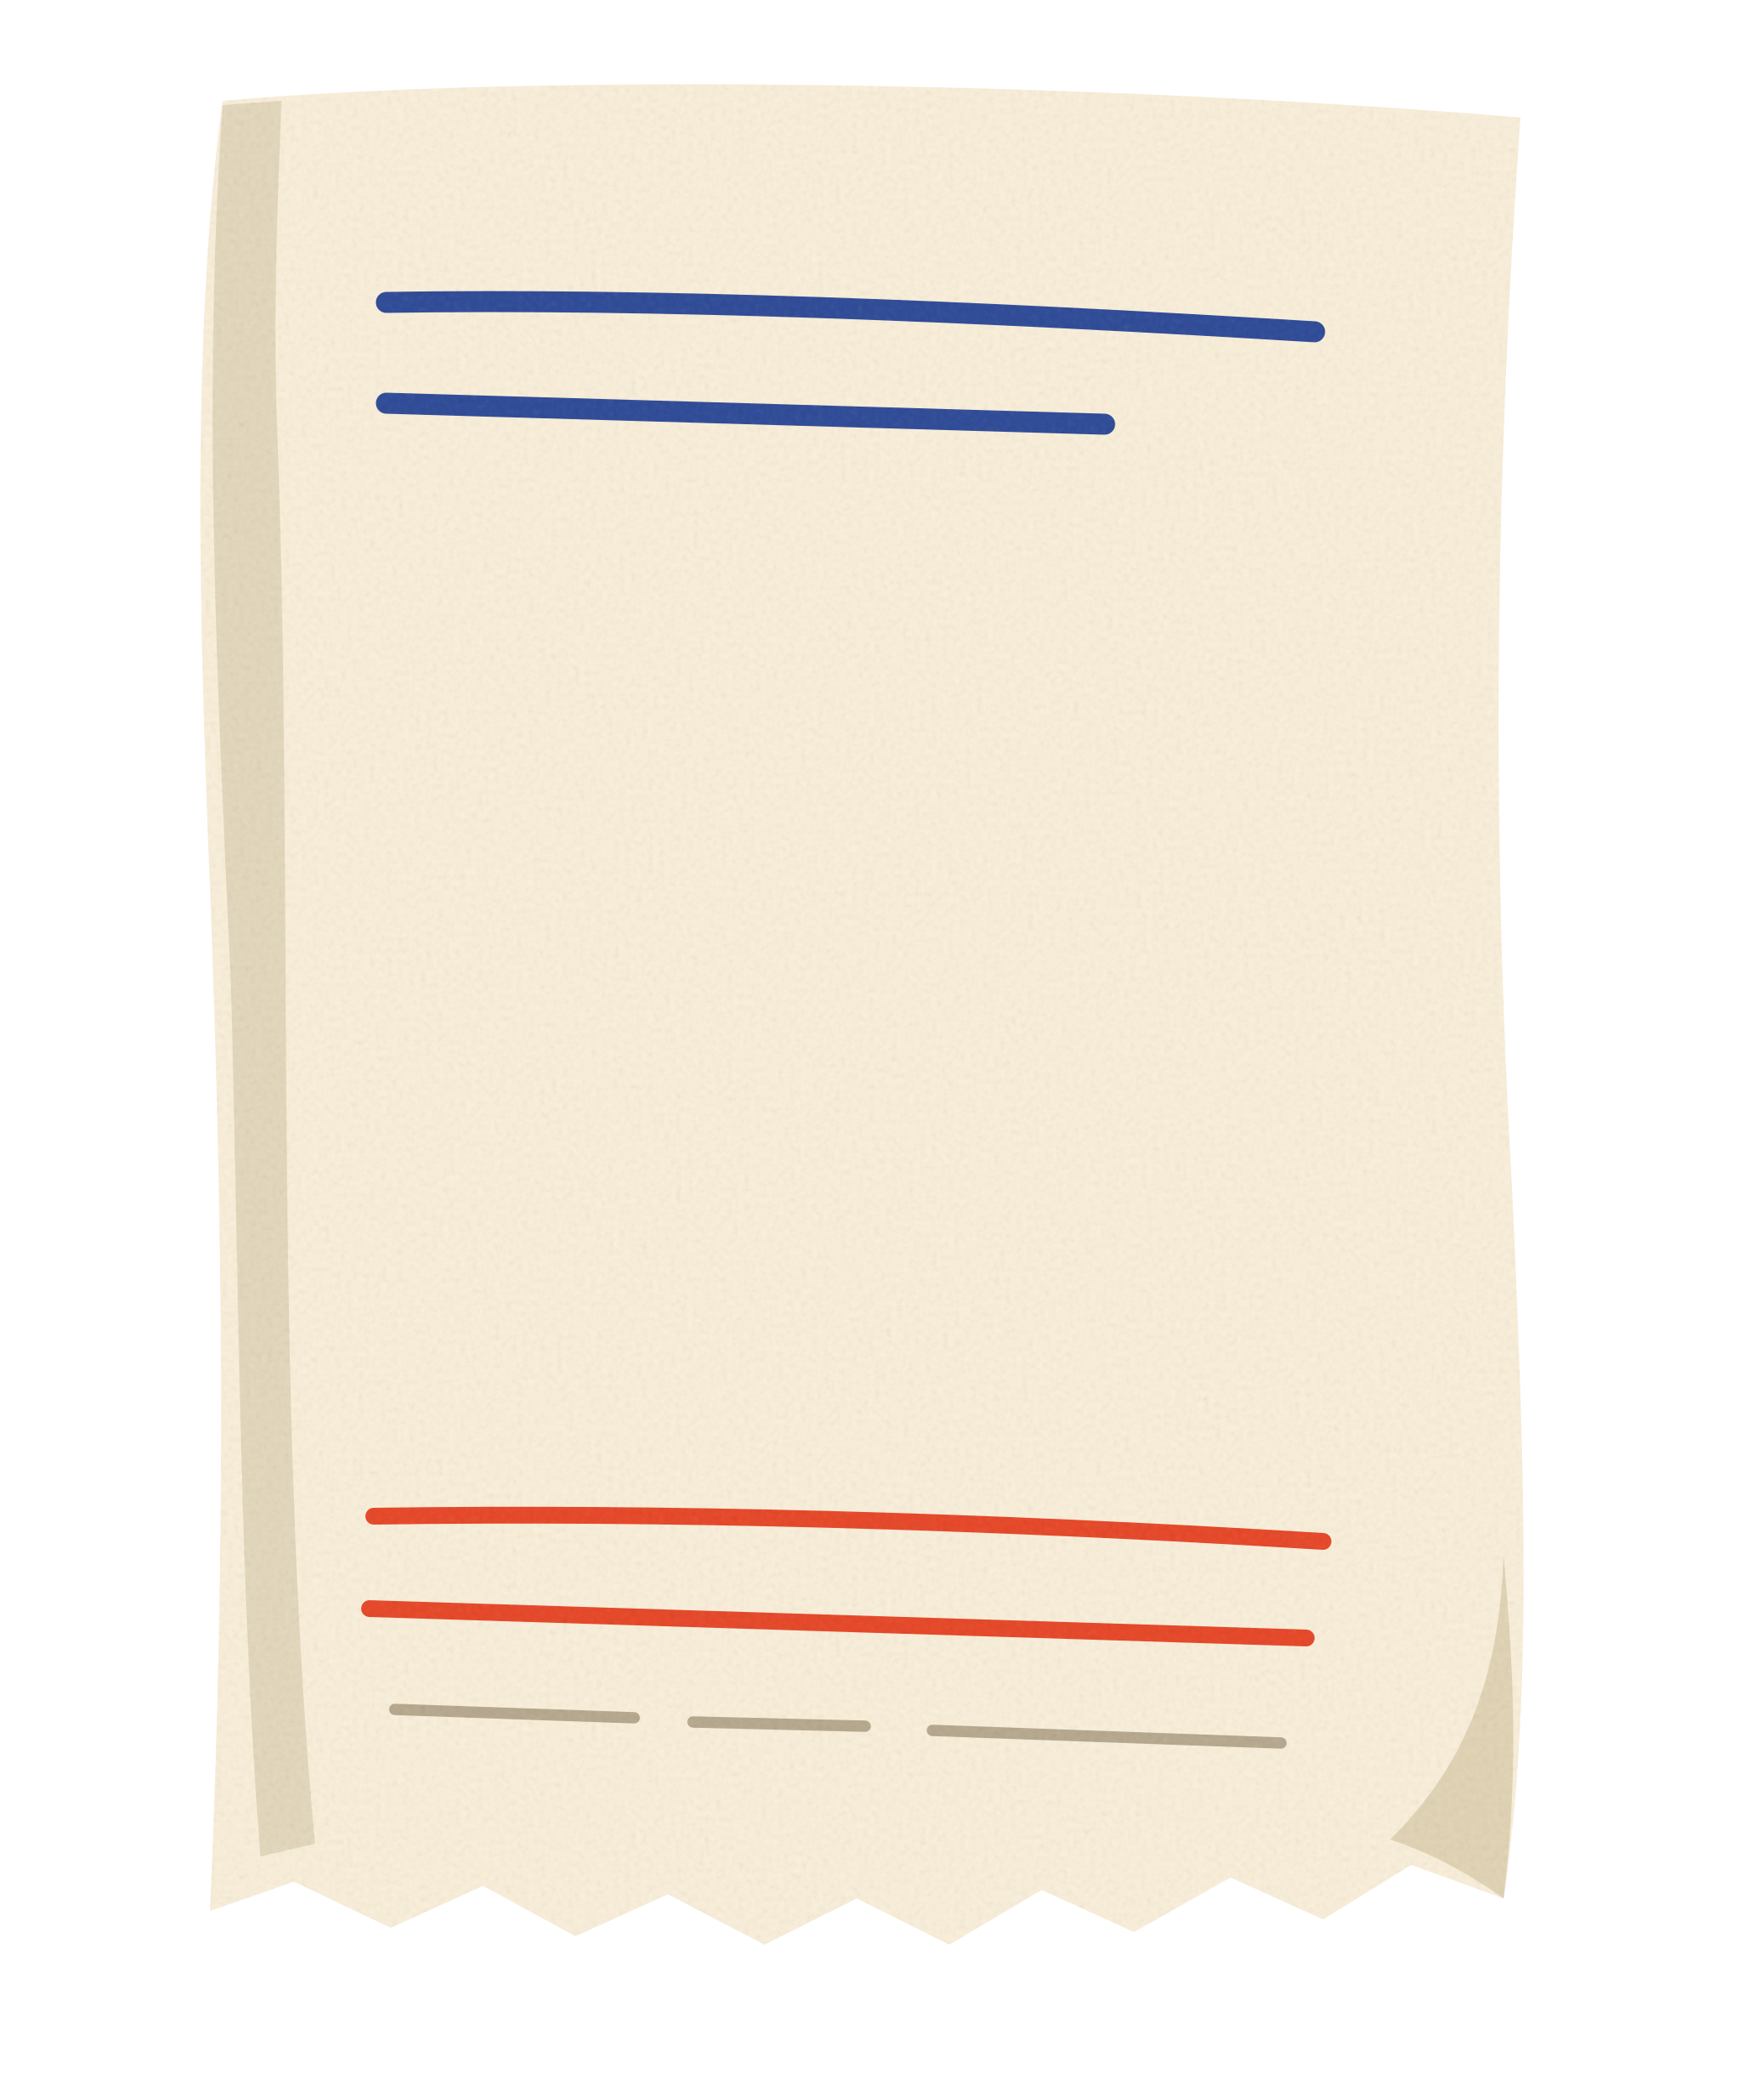
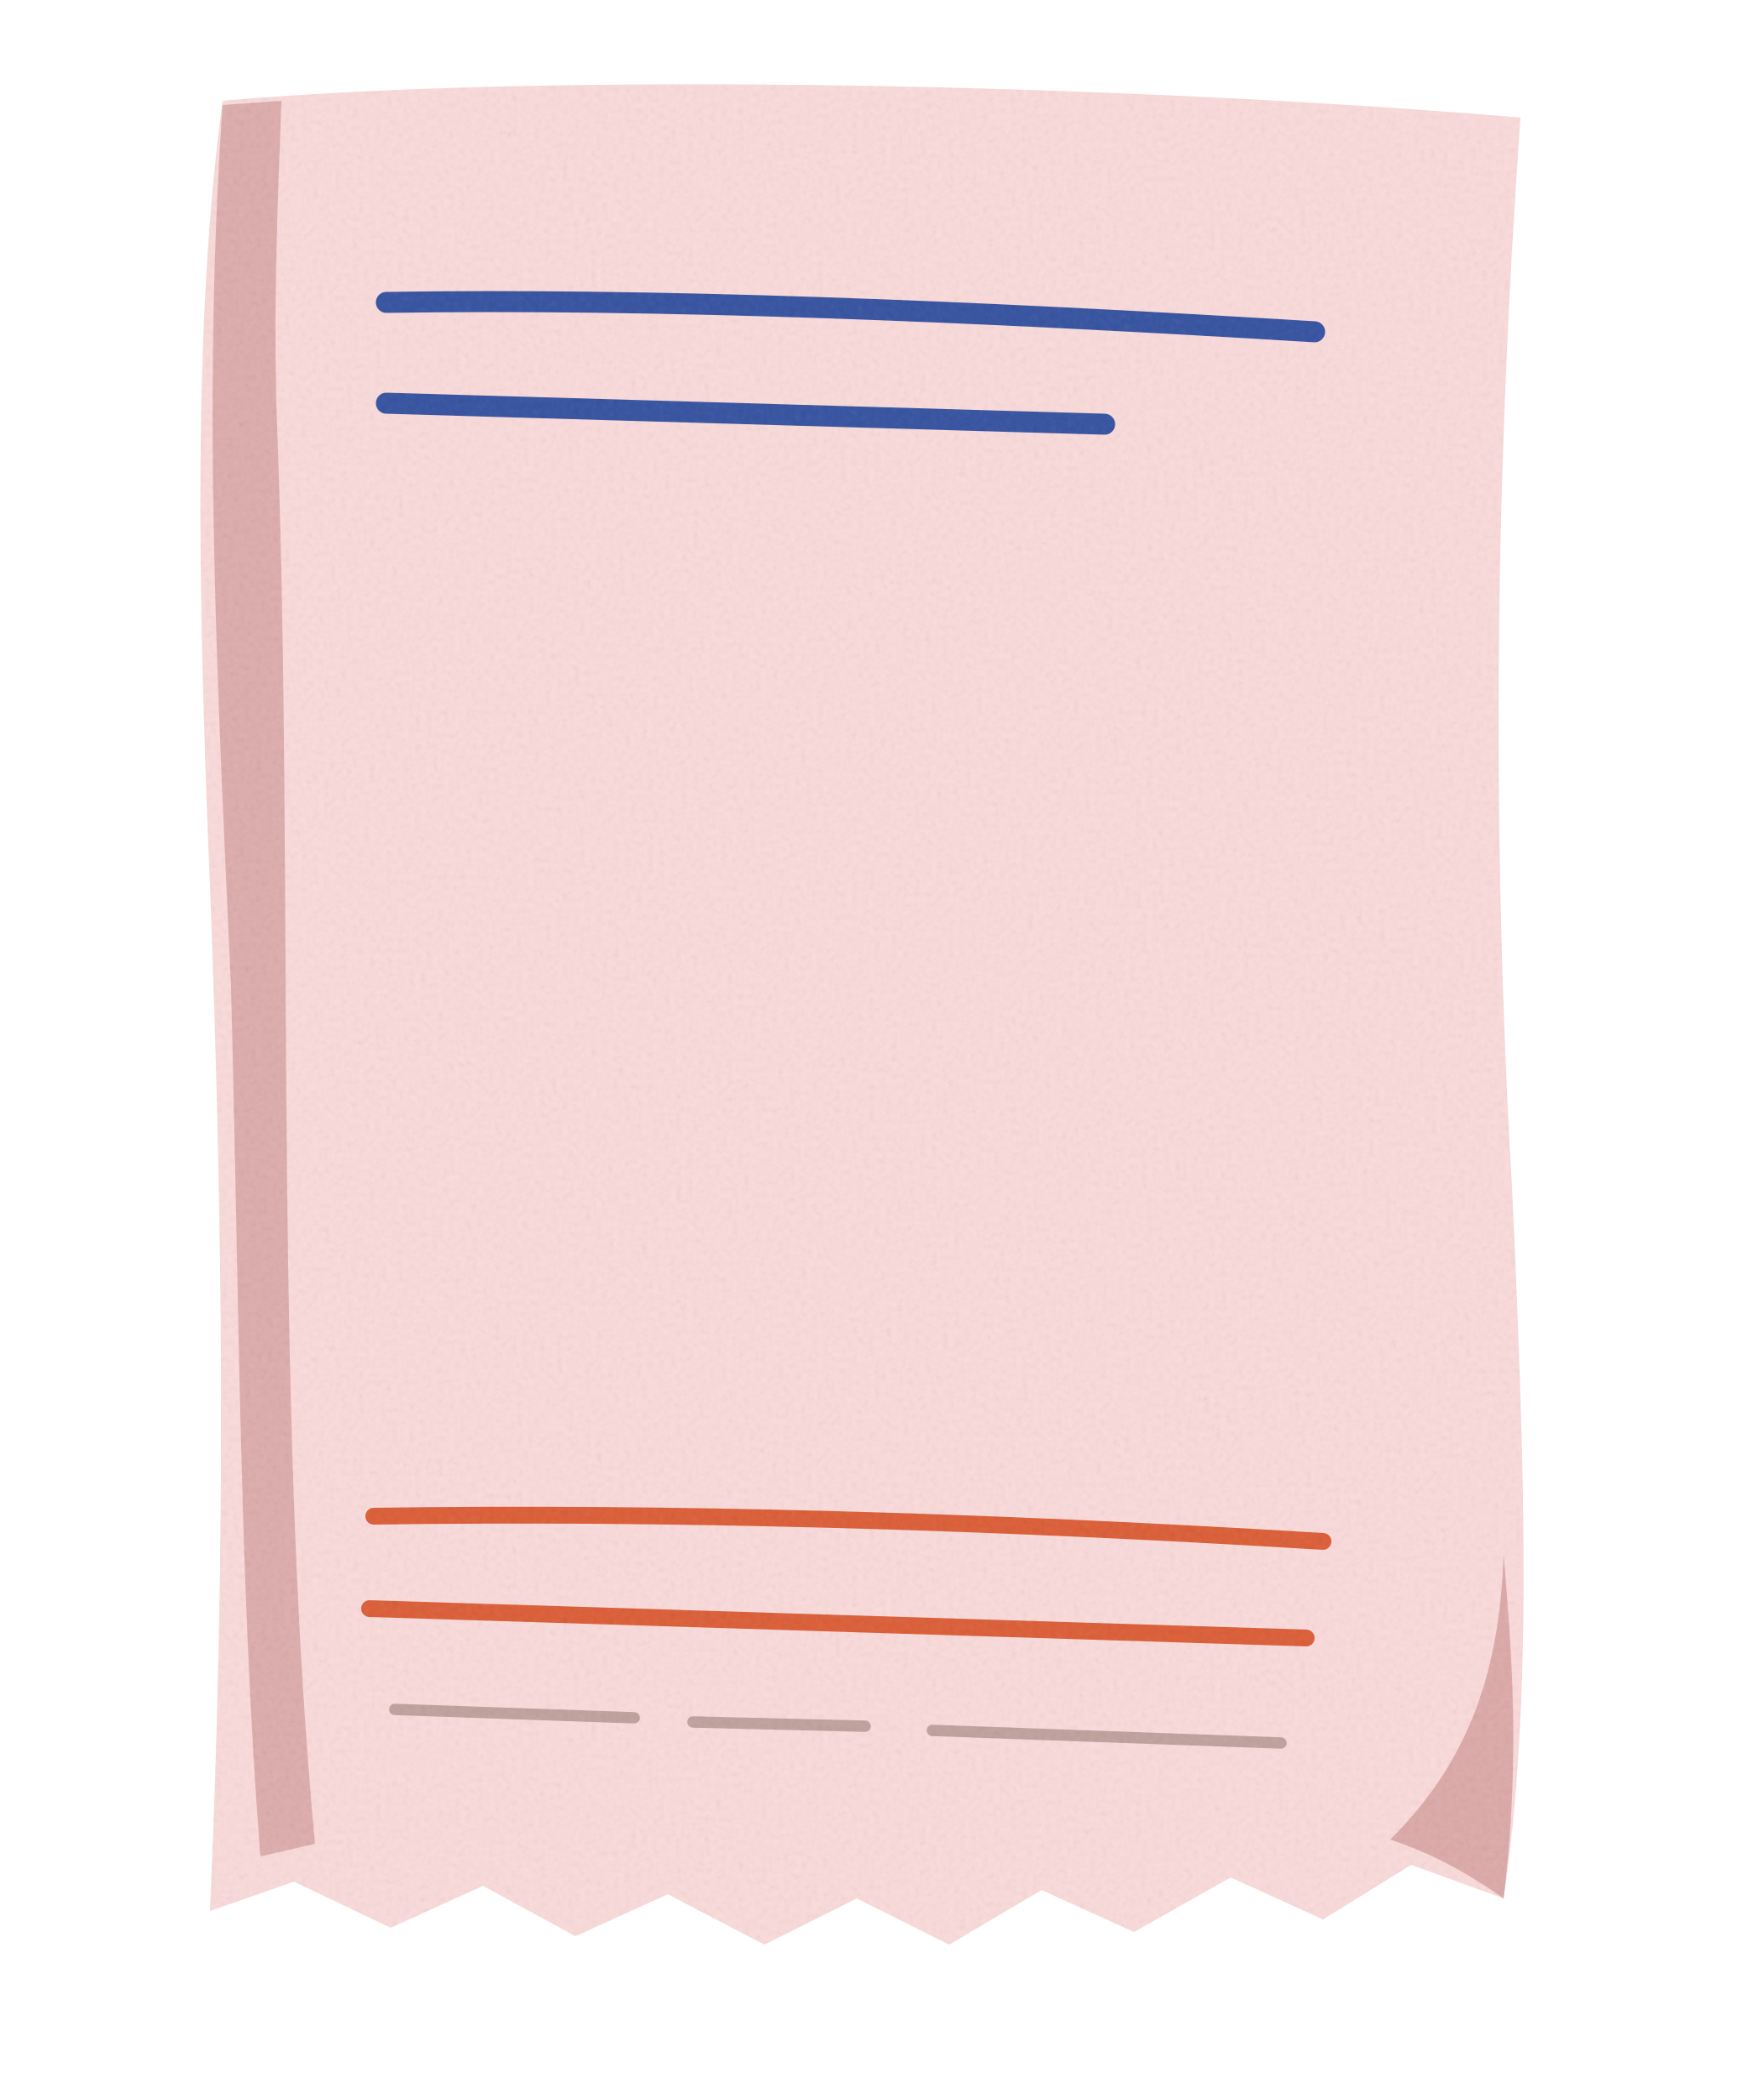
<svg xmlns="http://www.w3.org/2000/svg" viewBox="0 0 420 500" fill="none" role="img" aria-labelledby="title">
  <defs>
    <filter id="grain" x="-2%" y="-2%" width="104%" height="104%" color-interpolation-filters="sRGB">
      <feTurbulence type="fractalNoise" baseFrequency=".74" numOctaves="3" seed="27" stitchTiles="stitch" result="n" />
      <feColorMatrix in="n" type="saturate" values="0" />
      <feComponentTransfer result="g">
        <feFuncA type="linear" slope=".12" />
      </feComponentTransfer>
      <feComposite in="g" in2="SourceGraphic" operator="in" result="p" />
      <feBlend in="SourceGraphic" in2="p" mode="soft-light" />
    </filter>
  </defs>
  <g filter="url(#grain)">
-     <path d="M53 24c80-7 214-4 309 4-6 85-7 168-2 255 3 65 5 122-2 169l-22-8-21 13-22-10-23 13-22-10-22 13-22-11-22 11-23-12-22 10-22-12-22 10-23-11-20 7C54 365 53 290 50 211c-3-72-4-135 3-187Z" fill="#f9efda" />
-     <path d="M53 25c-5 71-1 143 2 210 2 76 2 143 7 207l13-3c-10-107-5-230-9-337-1-26 0-51 1-78Z" fill="#e3d8bc" />
-     <path d="M92 72c64-1 139 2 221 7m-221 17 171 5" stroke="#304c98" stroke-width="5" stroke-linecap="round" />
-     <path d="M89 361c69-1 144 1 226 6m-227 16 223 7" stroke="#e74829" stroke-width="4" stroke-linecap="round" />
-     <path d="m94 407 57 2m14 1 41 1m16 1 83 3" stroke="#b7a98e" stroke-width="2.7" stroke-linecap="round" />
-     <path d="M331 438c9 3 17 7 27 14 4-33 2-58 0-82-1 31-10 51-27 68Z" fill="#e1d4b5" />
+     <path d="M53 24c80-7 214-4 309 4-6 85-7 168-2 255 3 65 5 122-2 169l-22-8-21 13-22-10-23 13-22-10-22 13-22-11-22 11-23-12-22 10-22-12-22 10-23-11-20 7C54 365 53 290 50 211c-3-72-4-135 3-187Z" fill="#f9dbda" />
+     <path d="M53 25c-5 71-1 143 2 210 2 76 2 143 7 207l13-3c-10-107-5-230-9-337-1-26 0-51 1-78Z" fill="#ddaead" />
+     <path d="M92 72c64-1 139 2 221 7m-221 17 171 5" stroke="#3955a2" stroke-width="5" stroke-linecap="round" />
+     <path d="M89 361c69-1 144 1 226 6m-227 16 223 7" stroke="#dc603a" stroke-width="4" stroke-linecap="round" />
+     <path d="m94 407 57 2m14 1 41 1m16 1 83 3" stroke="#c1a29e" stroke-width="2.7" stroke-linecap="round" />
+     <path d="M331 438c9 3 17 7 27 14 4-33 2-58 0-82-1 31-10 51-27 68Z" fill="#dcabaa" />
  </g>
</svg>
